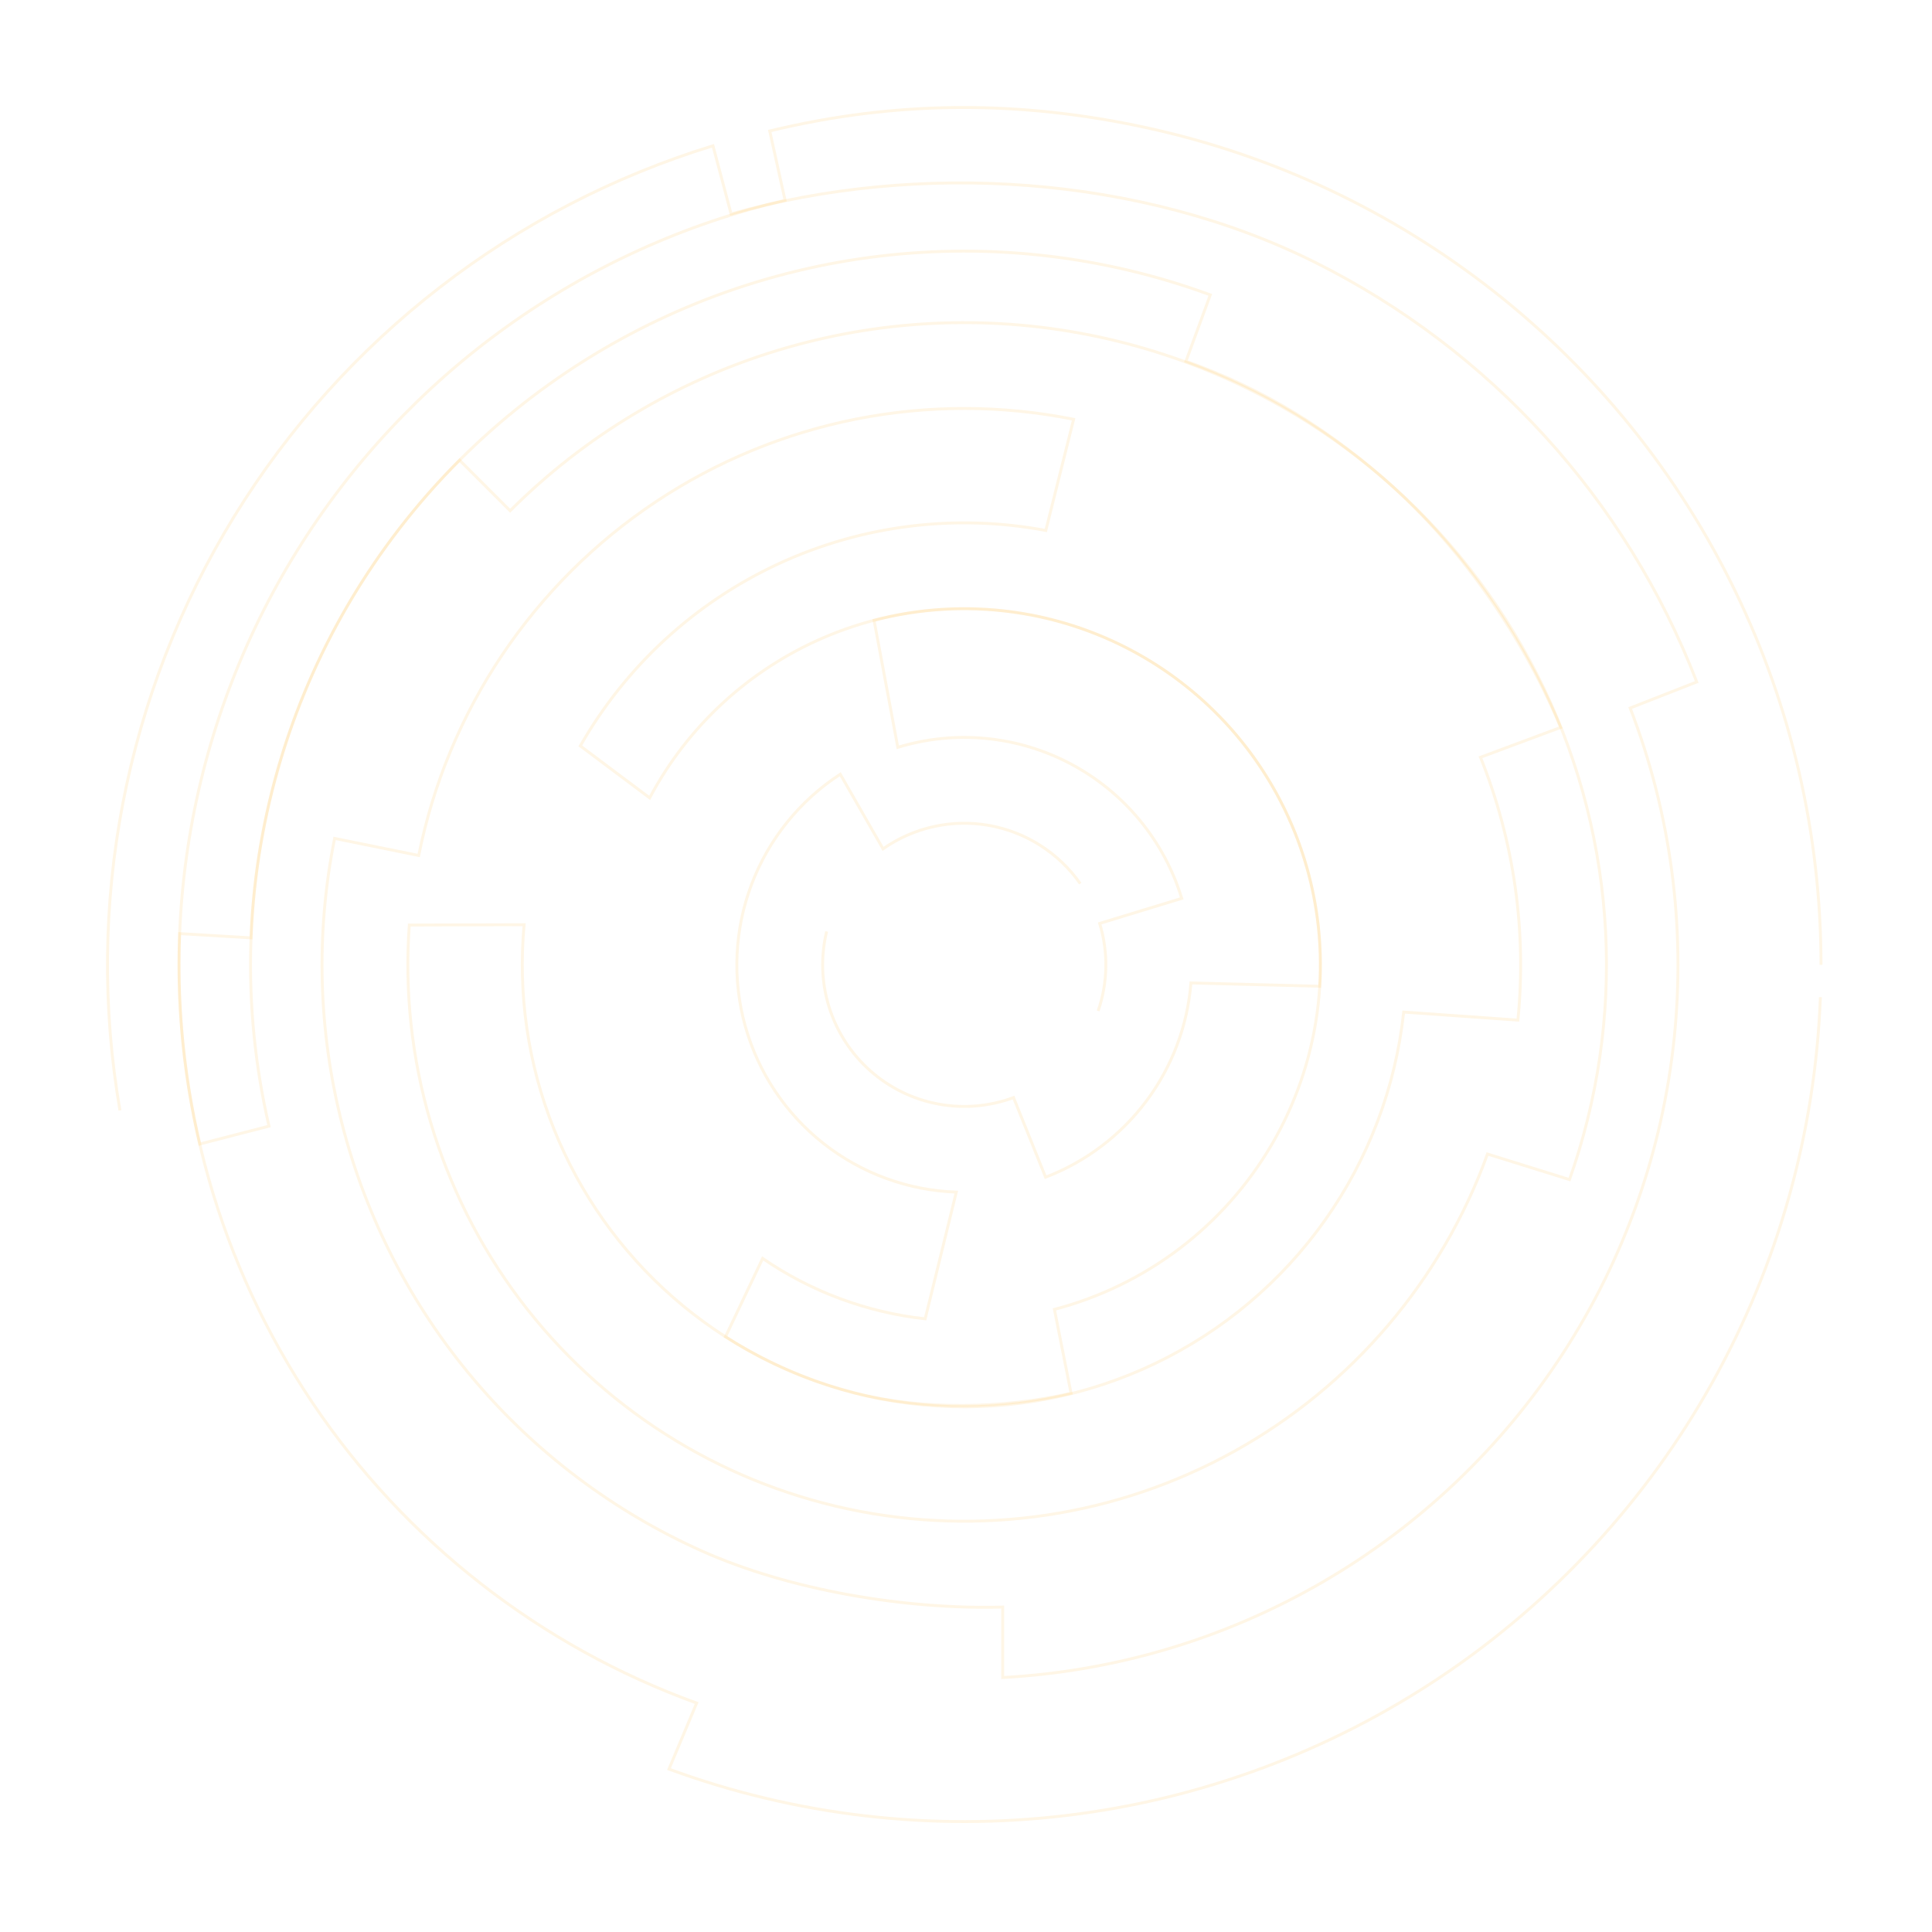
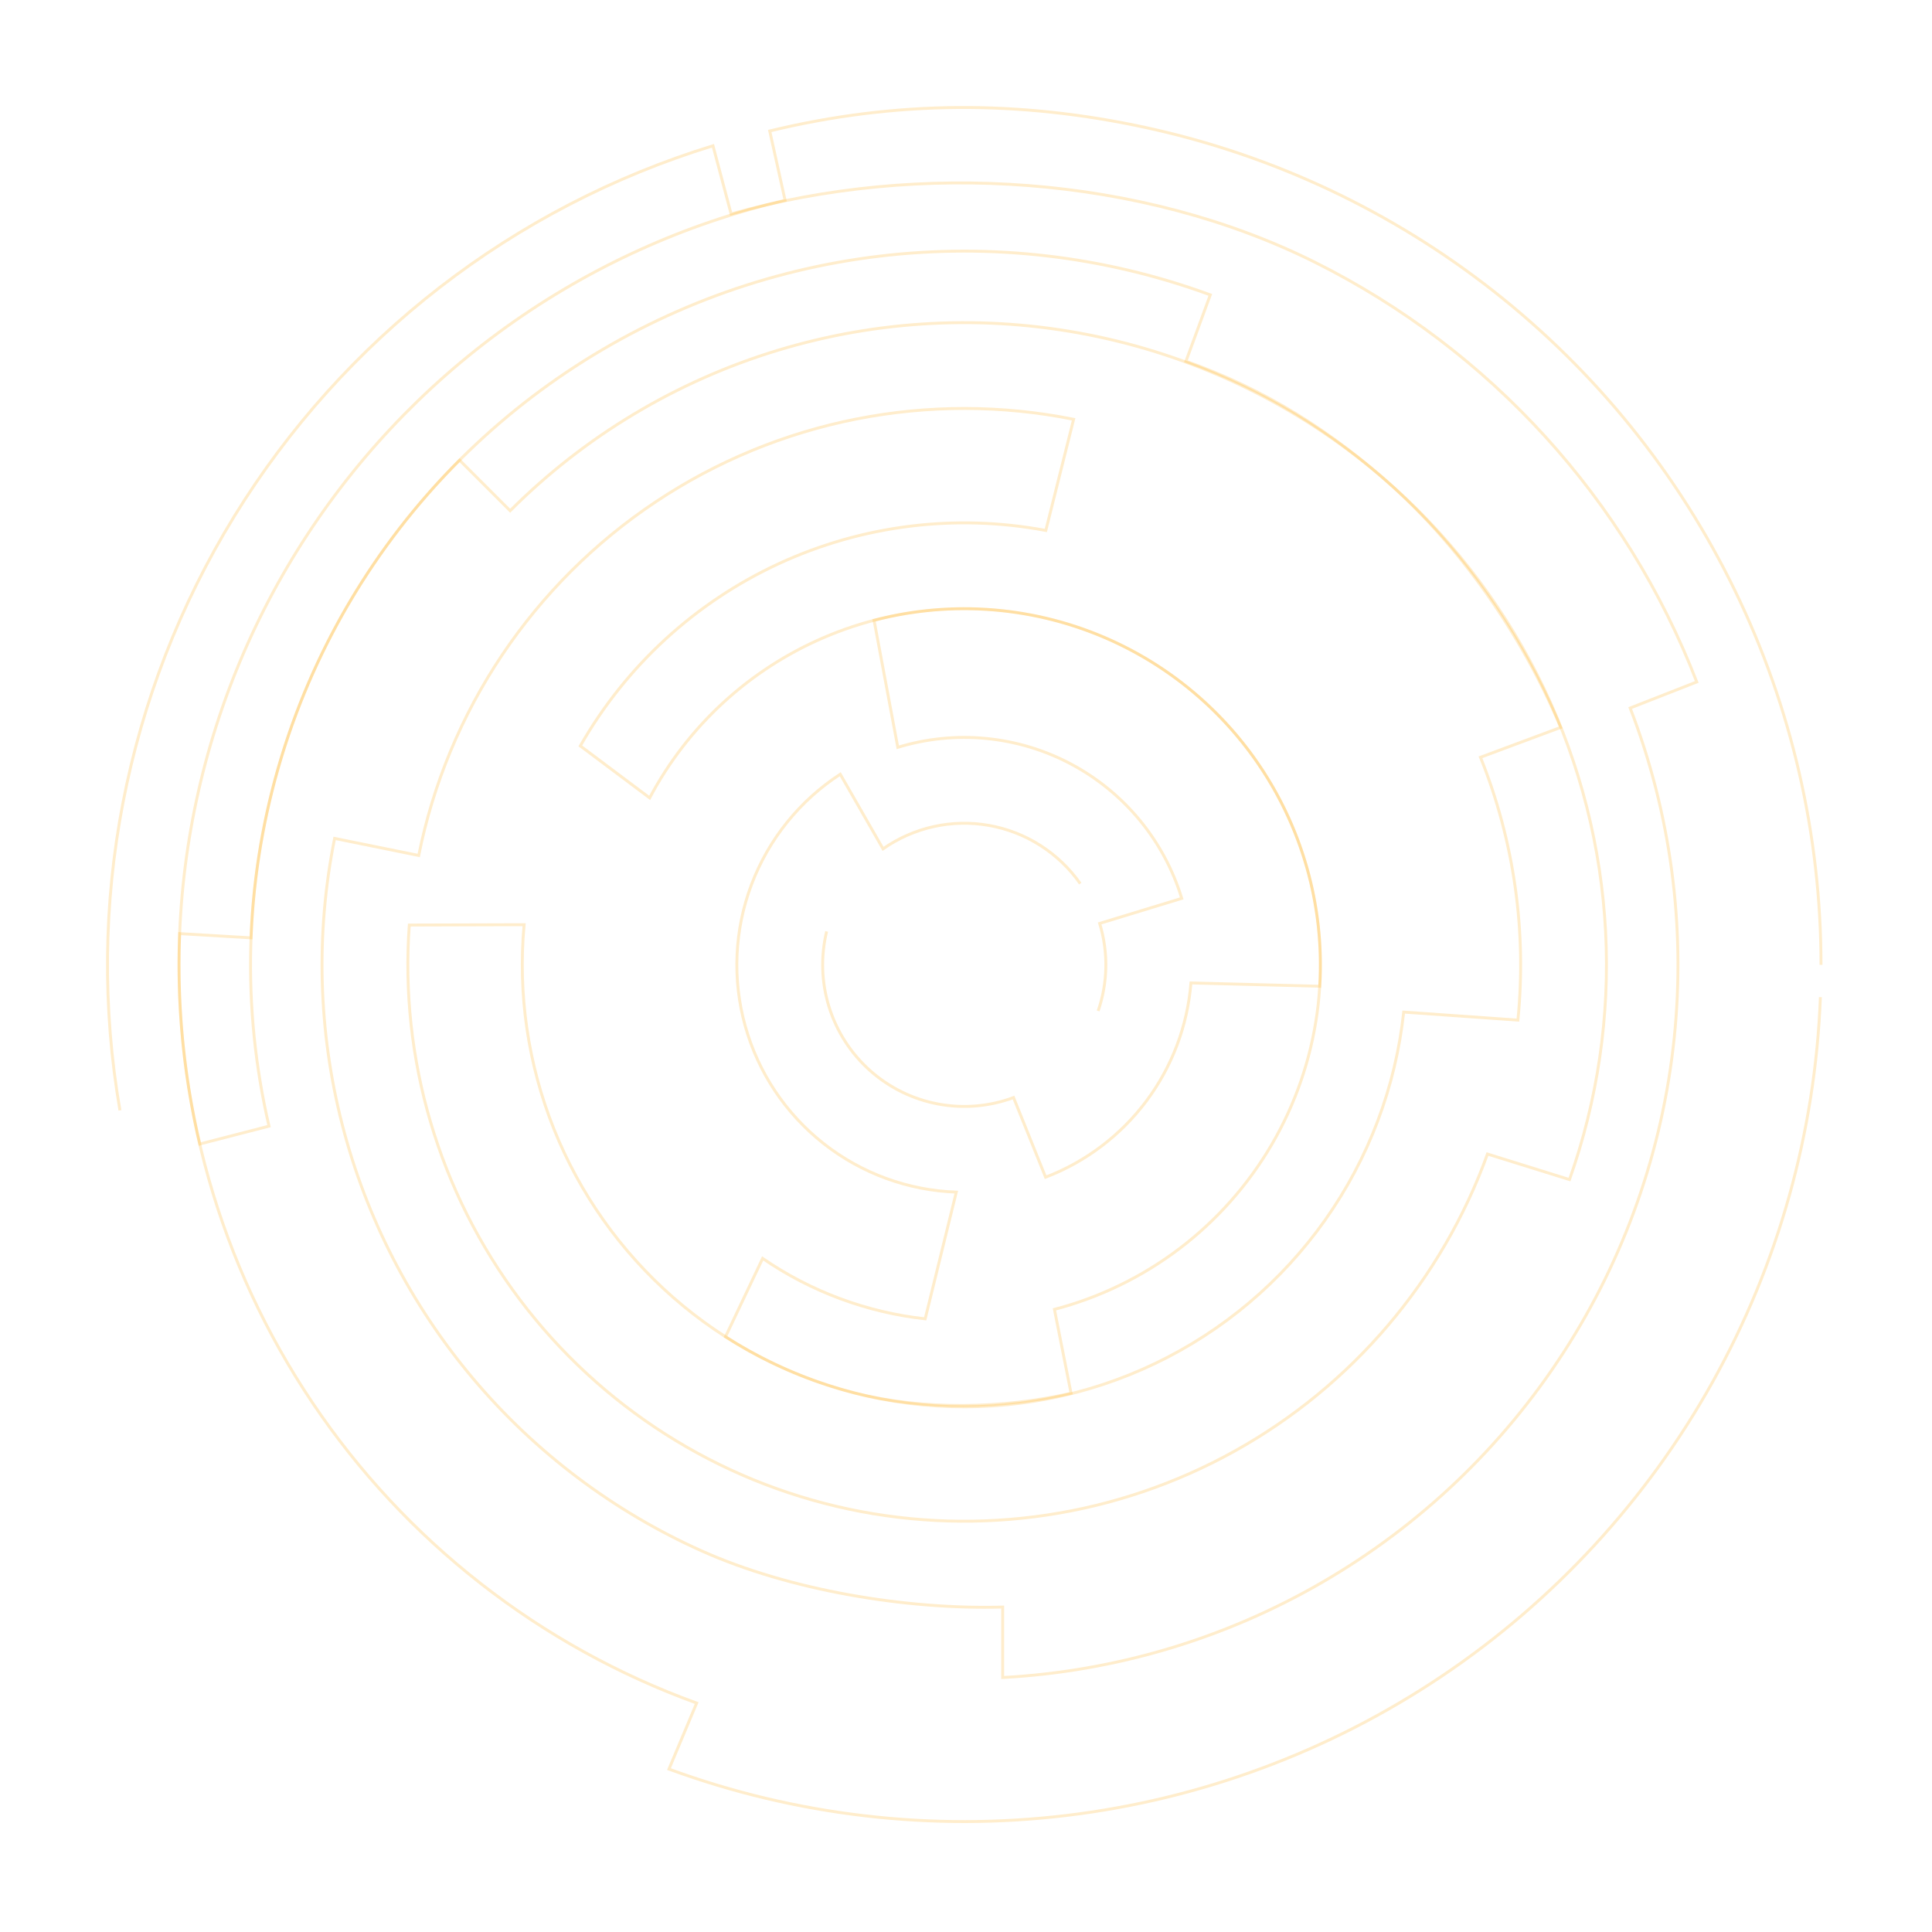
<svg xmlns="http://www.w3.org/2000/svg" width="665" height="665" viewBox="0 0 665 665" fill="none">
-   <path d="M626.797 332.104C626.797 287.46 616.661 243.399 597.153 203.243C577.645 163.087 549.275 127.884 514.181 100.289C479.087 72.695 438.186 53.428 394.561 43.942C350.937 34.456 308.325 34.555 264.941 45.085L270.228 68.954C235.67 77.053 203.047 91.879 174.219 112.587C145.392 133.294 120.925 159.476 102.216 189.639C83.508 219.801 70.923 253.354 65.181 288.38C59.439 323.406 60.652 359.22 68.751 393.777L92.593 387.623C83.165 346.988 84.24 304.621 95.717 264.516C107.194 224.411 128.693 187.889 158.19 158.393L175.596 175.799C201.27 150.125 232.872 131.171 267.61 120.611C302.348 110.051 339.152 108.21 374.771 115.252C410.389 122.293 443.725 138 471.832 160.983C499.938 183.967 523.218 216.869 537.191 250.38L509.586 260.661C521.116 289.334 525.534 320.373 522.465 351.125L483.155 348.361C480.384 374.144 471.068 398.79 456.093 419.959C441.117 441.128 420.979 458.118 397.591 469.315C374.202 480.512 348.339 485.545 322.459 483.936C296.578 482.326 271.538 474.128 249.717 460.119L262.505 433.156C279.156 444.591 298.373 451.733 318.449 453.95L329.159 410.334C312.528 409.751 296.515 403.883 283.445 393.581C270.375 383.279 260.929 369.081 256.477 353.046C252.025 337.01 252.799 319.974 258.687 304.409C264.575 288.843 275.27 275.56 289.22 266.486L303.946 292.179C309.189 288.508 315.104 285.906 321.353 284.52C327.601 283.135 334.062 282.994 340.365 284.105C346.668 285.217 352.691 287.559 358.089 290.998C363.487 294.437 368.155 298.905 371.826 304.148" stroke="#ffa800" stroke-opacity=".1" />
-   <path d="M626.583 343.219C624.828 389.724 612.092 435.153 589.416 475.792C566.74 516.431 534.767 551.127 496.113 577.042C457.458 602.957 413.219 619.356 367.013 624.897C320.806 630.439 273.944 624.966 230.258 608.926L239.795 586.203C185.864 566.655 139.551 530.455 107.557 482.841C75.564 435.227 59.549 378.669 61.83 321.35L86.408 322.812C87.873 284.072 98.487 246.228 117.381 212.375C136.275 178.522 162.912 149.621 195.116 128.036C227.319 106.45 264.174 92.793 302.667 88.18C341.16 83.567 380.199 88.13 416.59 101.495L408.205 124.347C435.563 134.054 458.345 148.48 479.906 167.917C501.467 187.353 518.988 210.847 531.47 237.055C543.951 263.263 551.148 291.673 552.65 320.663C554.152 349.653 549.929 378.654 540.223 406.012L511.995 397.221C496.272 440.703 465.349 477.029 424.934 499.492C384.519 521.955 337.341 529.037 292.112 519.431C246.883 509.826 206.656 484.181 178.859 447.232C151.061 410.283 137.571 364.524 140.877 318.405L180.4 318.288C178.221 342.196 181.73 366.28 190.642 388.572C199.554 410.863 213.615 430.729 231.676 446.545C249.736 462.361 271.284 473.678 294.556 479.57C317.829 485.463 345.247 484.885 368.658 479.57L362.936 450.691C378.51 446.615 393.128 439.511 405.957 429.785C418.785 420.06 429.572 407.903 437.702 394.008C445.832 380.113 451.146 364.754 453.339 348.806C455.533 332.858 454.565 316.634 450.488 301.06C446.412 285.486 439.308 270.868 429.583 258.04C419.857 245.211 407.7 234.424 393.805 226.294C379.911 218.164 364.551 212.851 348.603 210.657C332.655 208.463 316.431 209.432 300.857 213.508L309.024 257.238C318.855 254.234 329.181 253.196 339.413 254.183C349.645 255.17 359.583 258.163 368.658 262.99C377.734 267.818 385.77 274.386 392.307 282.319C398.844 290.252 403.755 299.395 406.759 309.226L378.506 317.849C381.516 327.692 381.332 338.235 377.981 347.967" stroke="#ffa800" stroke-opacity=".1" />
-   <path d="M41.286 382.189C29.1 311.488 43.106 238.769 80.68 177.652C118.255 116.535 176.822 71.211 245.411 50.171L251.649 73.639C316.424 55.385 392.613 60.265 452.802 90.369C512.991 120.473 559.784 171.949 584.028 234.728L561.109 243.709C575.058 279.881 580.248 318.841 576.255 357.404C572.262 395.966 559.198 433.036 538.133 465.582C517.068 498.129 488.6 525.227 455.055 544.663C421.51 564.099 383.842 575.319 345.129 577.408V553.153C311.903 554.079 271.825 547.411 241.493 533.817C211.161 520.223 184.285 499.963 162.866 474.546C141.446 449.129 126.034 419.209 117.777 387.012C109.52 354.814 108.63 321.17 115.174 288.581L144.123 294.455C149.067 269.796 158.819 246.352 172.823 225.462C186.826 204.572 204.808 186.645 225.74 172.704C246.672 158.764 270.145 149.082 294.818 144.213C319.492 139.344 344.883 139.382 369.542 144.326L359.97 182.587C328.868 176.747 296.719 180.752 268 194.044C239.282 207.336 215.423 229.253 199.747 256.744L223.615 274.634C236.737 249.907 257.926 230.417 283.661 219.402C309.395 208.388 338.124 206.512 365.072 214.088C392.02 221.663 415.564 238.234 431.789 261.044C448.015 283.855 455.945 311.531 454.261 339.473L409.926 338.329C408.75 353.061 403.428 367.16 394.574 378.993C385.721 390.826 373.698 399.912 359.897 405.198L348.866 377.789C340.574 380.869 331.6 381.634 322.907 380.002C314.213 378.371 306.127 374.404 299.516 368.527C292.905 362.651 288.018 355.086 285.378 346.643C282.739 338.201 282.447 329.199 284.533 320.603" stroke="#ffa800" stroke-opacity=".1" />
+   <path d="M626.797 332.104C626.797 287.46 616.661 243.399 597.153 203.243C577.645 163.087 549.275 127.884 514.181 100.289C479.087 72.695 438.186 53.428 394.561 43.942C350.937 34.456 308.325 34.555 264.941 45.085L270.228 68.954C235.67 77.053 203.047 91.879 174.219 112.587C145.392 133.294 120.925 159.476 102.216 189.639C83.508 219.801 70.923 253.354 65.181 288.38C59.439 323.406 60.652 359.22 68.751 393.777L92.593 387.623C83.165 346.988 84.24 304.621 95.717 264.516C107.194 224.411 128.693 187.889 158.19 158.393L175.596 175.799C201.27 150.125 232.872 131.171 267.61 120.611C302.348 110.051 339.152 108.21 374.771 115.252C410.389 122.293 443.725 138 471.832 160.983C499.938 183.967 523.218 216.869 537.191 250.38L509.586 260.661C521.116 289.334 525.534 320.373 522.465 351.125L483.155 348.361C480.384 374.144 471.068 398.79 456.093 419.959C441.117 441.128 420.979 458.118 397.591 469.315C374.202 480.512 348.339 485.545 322.459 483.936C296.578 482.326 271.538 474.128 249.717 460.119L262.505 433.156C279.156 444.591 298.373 451.733 318.449 453.95L329.159 410.334C312.528 409.751 296.515 403.883 283.445 393.581C270.375 383.279 260.929 369.081 256.477 353.046C252.025 337.01 252.799 319.974 258.687 304.409C264.575 288.843 275.27 275.56 289.22 266.486L303.946 292.179C309.189 288.508 315.104 285.906 321.353 284.52C327.601 283.135 334.062 282.994 340.365 284.105C346.668 285.217 352.691 287.559 358.089 290.998C363.487 294.437 368.155 298.905 371.826 304.148" stroke="#ffa800" stroke-opacity=".2" />
+   <path d="M626.583 343.219C624.828 389.724 612.092 435.153 589.416 475.792C566.74 516.431 534.767 551.127 496.113 577.042C457.458 602.957 413.219 619.356 367.013 624.897C320.806 630.439 273.944 624.966 230.258 608.926L239.795 586.203C185.864 566.655 139.551 530.455 107.557 482.841C75.564 435.227 59.549 378.669 61.83 321.35L86.408 322.812C87.873 284.072 98.487 246.228 117.381 212.375C136.275 178.522 162.912 149.621 195.116 128.036C227.319 106.45 264.174 92.793 302.667 88.18C341.16 83.567 380.199 88.13 416.59 101.495L408.205 124.347C435.563 134.054 458.345 148.48 479.906 167.917C501.467 187.353 518.988 210.847 531.47 237.055C543.951 263.263 551.148 291.673 552.65 320.663C554.152 349.653 549.929 378.654 540.223 406.012L511.995 397.221C496.272 440.703 465.349 477.029 424.934 499.492C384.519 521.955 337.341 529.037 292.112 519.431C246.883 509.826 206.656 484.181 178.859 447.232C151.061 410.283 137.571 364.524 140.877 318.405L180.4 318.288C178.221 342.196 181.73 366.28 190.642 388.572C199.554 410.863 213.615 430.729 231.676 446.545C249.736 462.361 271.284 473.678 294.556 479.57C317.829 485.463 345.247 484.885 368.658 479.57L362.936 450.691C378.51 446.615 393.128 439.511 405.957 429.785C418.785 420.06 429.572 407.903 437.702 394.008C445.832 380.113 451.146 364.754 453.339 348.806C455.533 332.858 454.565 316.634 450.488 301.06C446.412 285.486 439.308 270.868 429.583 258.04C419.857 245.211 407.7 234.424 393.805 226.294C379.911 218.164 364.551 212.851 348.603 210.657C332.655 208.463 316.431 209.432 300.857 213.508L309.024 257.238C318.855 254.234 329.181 253.196 339.413 254.183C349.645 255.17 359.583 258.163 368.658 262.99C377.734 267.818 385.77 274.386 392.307 282.319C398.844 290.252 403.755 299.395 406.759 309.226L378.506 317.849C381.516 327.692 381.332 338.235 377.981 347.967" stroke="#ffa800" stroke-opacity=".2" />
+   <path d="M41.286 382.189C29.1 311.488 43.106 238.769 80.68 177.652C118.255 116.535 176.822 71.211 245.411 50.171L251.649 73.639C316.424 55.385 392.613 60.265 452.802 90.369C512.991 120.473 559.784 171.949 584.028 234.728L561.109 243.709C575.058 279.881 580.248 318.841 576.255 357.404C572.262 395.966 559.198 433.036 538.133 465.582C517.068 498.129 488.6 525.227 455.055 544.663C421.51 564.099 383.842 575.319 345.129 577.408V553.153C311.903 554.079 271.825 547.411 241.493 533.817C211.161 520.223 184.285 499.963 162.866 474.546C141.446 449.129 126.034 419.209 117.777 387.012C109.52 354.814 108.63 321.17 115.174 288.581L144.123 294.455C149.067 269.796 158.819 246.352 172.823 225.462C186.826 204.572 204.808 186.645 225.74 172.704C246.672 158.764 270.145 149.082 294.818 144.213C319.492 139.344 344.883 139.382 369.542 144.326L359.97 182.587C328.868 176.747 296.719 180.752 268 194.044C239.282 207.336 215.423 229.253 199.747 256.744L223.615 274.634C236.737 249.907 257.926 230.417 283.661 219.402C309.395 208.388 338.124 206.512 365.072 214.088C392.02 221.663 415.564 238.234 431.789 261.044C448.015 283.855 455.945 311.531 454.261 339.473L409.926 338.329C408.75 353.061 403.428 367.16 394.574 378.993C385.721 390.826 373.698 399.912 359.897 405.198L348.866 377.789C340.574 380.869 331.6 381.634 322.907 380.002C314.213 378.371 306.127 374.404 299.516 368.527C292.905 362.651 288.018 355.086 285.378 346.643C282.739 338.201 282.447 329.199 284.533 320.603" stroke="#ffa800" stroke-opacity=".2" />
</svg>
